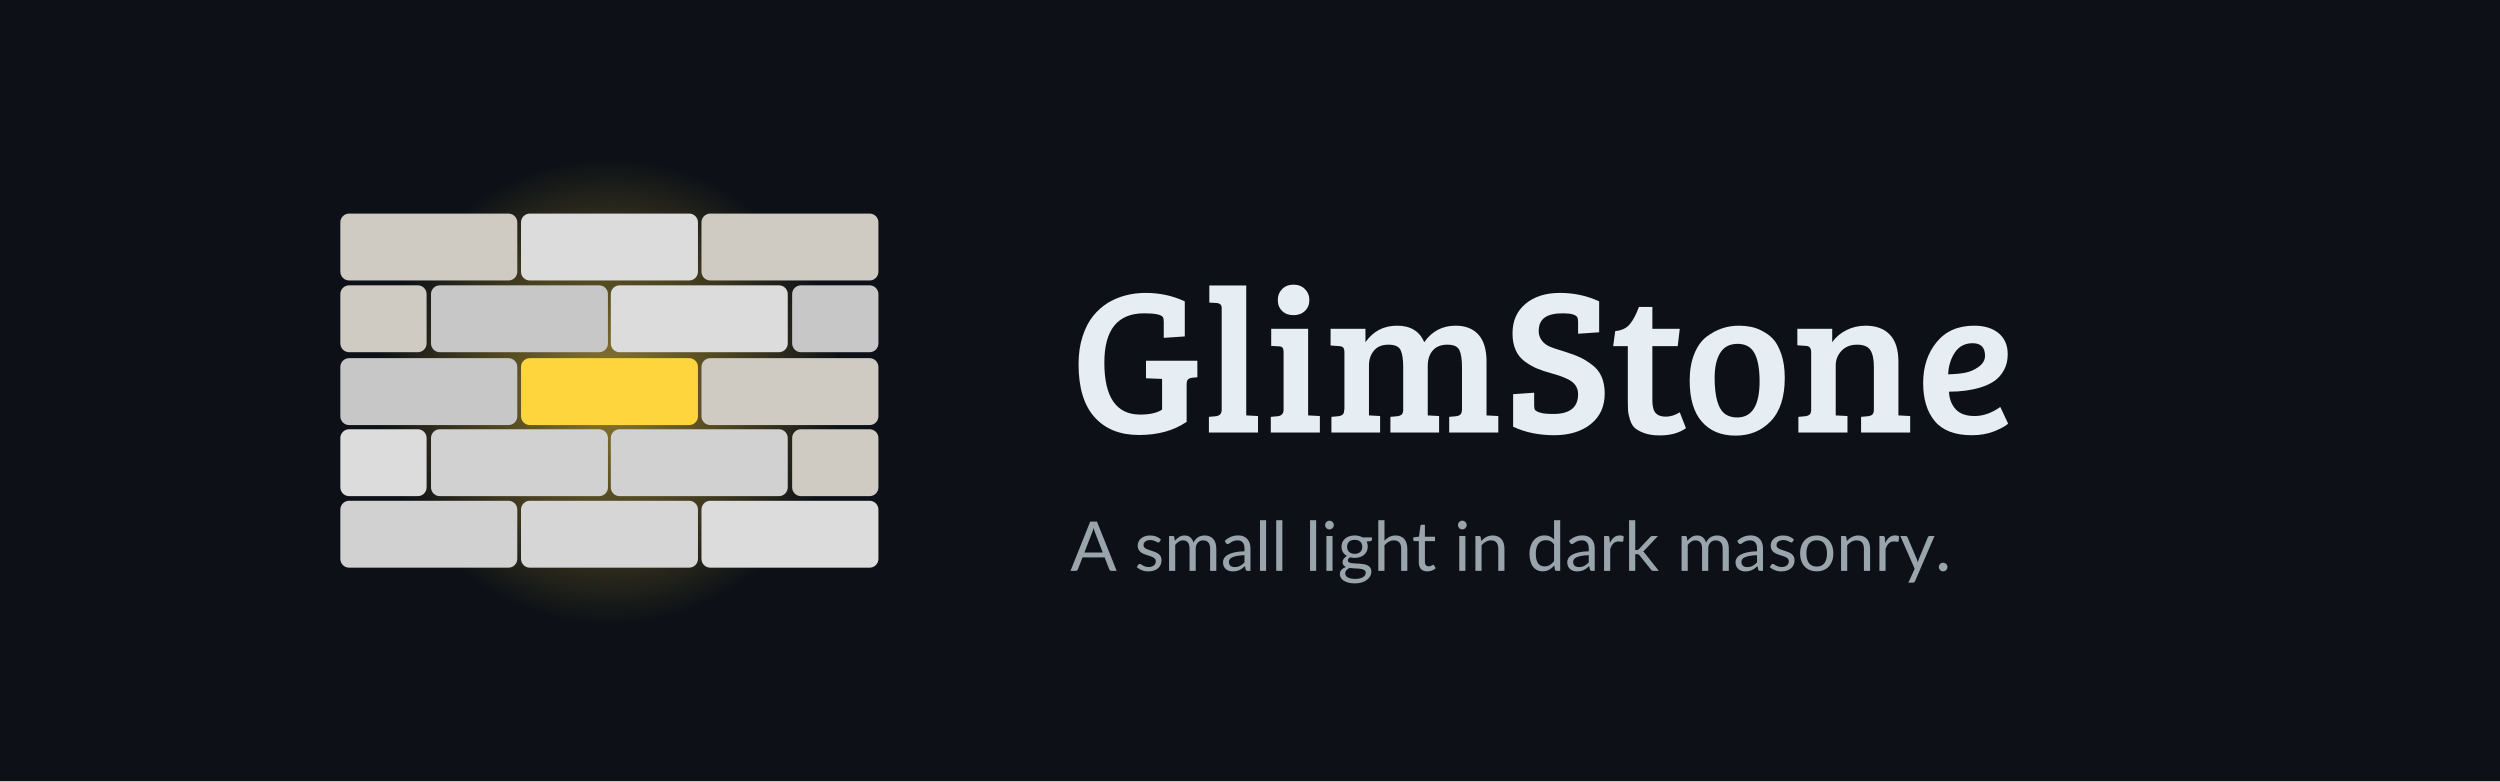
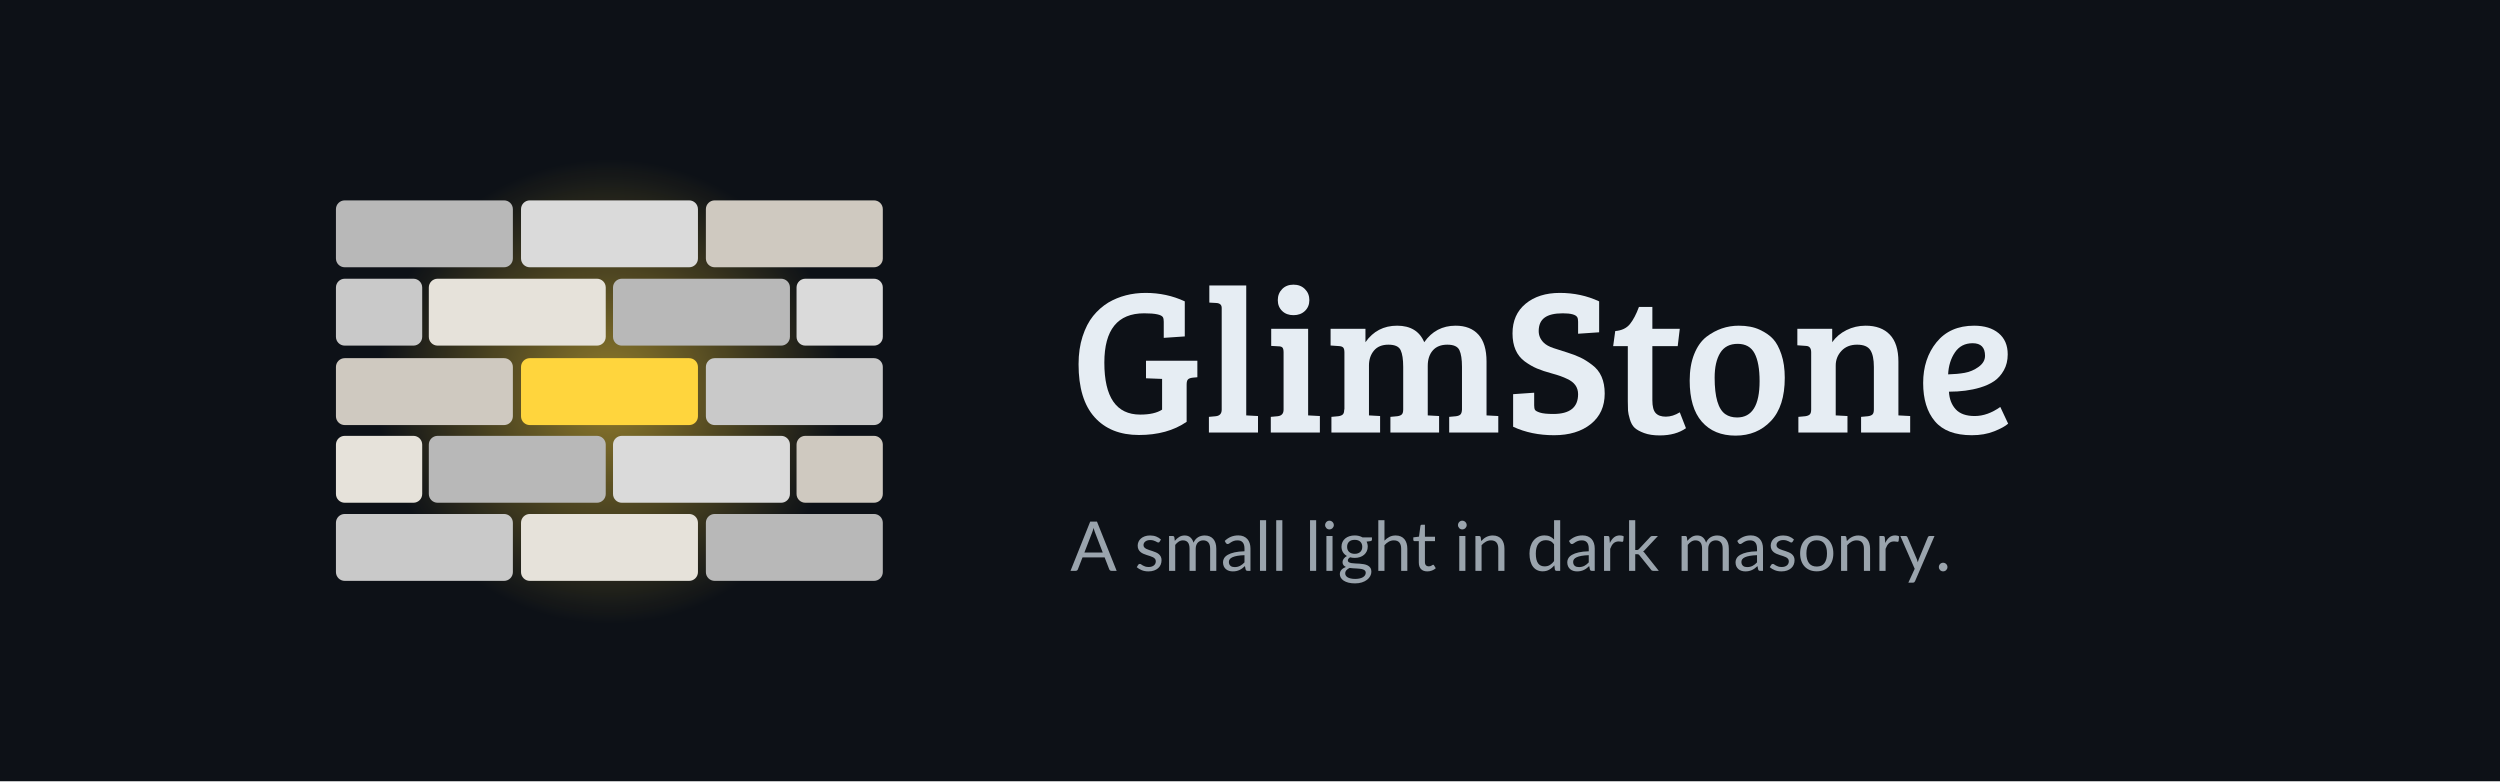
<svg xmlns="http://www.w3.org/2000/svg" width="1600" height="500" viewBox="0 0 1600 500">
  <rect width="1600" height="500" fill="#0d1117" />
  <svg x="165.0" y="25.0" width="450" height="450" viewBox="0 0 319.5 319.5">
    <defs>
      <radialGradient id="glow" cx="50%" cy="50%" r="50%">
        <stop offset="0%" stop-color="#FFD53D" stop-opacity="0.55" />
        <stop offset="100%" stop-color="#FFD53D" stop-opacity="0" />
      </radialGradient>
    </defs>
    <circle cx="159.8" cy="160.2" r="105.435" fill="url(#glow)" />
-     <rect x="78.7" y="177.3" width="80.4" height="30.4" rx="4" ry="4" fill="#d1d1d1" />
-     <rect x="201.6" y="145" width="80.4" height="30.4" rx="4" ry="4" fill="#cfcac2" />
-     <rect x="37.5" y="145" width="80.4" height="30.4" rx="4" ry="4" fill="#c7c7c7" />
-     <rect x="160.4" y="177.3" width="80.4" height="30.4" rx="4" ry="4" fill="#d1d1d1" />
-     <rect x="37.5" y="209.8" width="80.4" height="30.4" rx="4" ry="4" fill="#d1d1d1" />
-     <rect x="119.6" y="209.8" width="80.4" height="30.4" rx="4" ry="4" fill="#d6d6d6" />
-     <rect x="201.6" y="209.8" width="80.4" height="30.4" rx="4" ry="4" fill="#dcdcdc" />
-     <rect x="37.5" y="177.3" width="39.2" height="30.4" rx="4" ry="4" fill="#dcdcdc" />
-     <rect x="242.8" y="177.3" width="39.2" height="30.4" rx="4" ry="4" fill="#cfcac2" />
-     <rect x="78.7" y="111.9" width="80.4" height="30.4" rx="4" ry="4" fill="#c7c7c7" />
-     <rect x="160.4" y="111.9" width="80.4" height="30.4" rx="4" ry="4" fill="#dcdcdc" />
-     <rect x="37.5" y="79.3" width="80.4" height="30.4" rx="4" ry="4" fill="#cfcac2" />
-     <rect x="201.6" y="79.3" width="80.4" height="30.4" rx="4" ry="4" fill="#cfcac2" />
-     <rect x="119.6" y="79.3" width="80.4" height="30.4" rx="4" ry="4" fill="#dcdcdc" />
-     <rect x="37.5" y="111.9" width="39.2" height="30.4" rx="4" ry="4" fill="#cfcac2" />
-     <rect x="242.8" y="111.9" width="39.2" height="30.4" rx="4" ry="4" fill="#c7c7c7" />
+     <rect x="35.5" y="73.3" width="80.4" height="30.4" rx="4" ry="4" fill="#b8b8b8" />
+     <rect x="119.6" y="73.3" width="80.4" height="30.4" rx="4" ry="4" fill="#dadada" />
+     <rect x="203.6" y="73.3" width="80.4" height="30.4" rx="4" ry="4" fill="#cfc9c0" />
+     <rect x="35.5" y="108.9" width="39.2" height="30.4" rx="4" ry="4" fill="#c9c9c9" />
+     <rect x="77.7" y="108.9" width="80.4" height="30.4" rx="4" ry="4" fill="#e6e2da" />
+     <rect x="161.4" y="108.9" width="80.4" height="30.4" rx="4" ry="4" fill="#b8b8b8" />
+     <rect x="244.8" y="108.9" width="39.2" height="30.4" rx="4" ry="4" fill="#dadada" />
+     <rect x="35.5" y="145" width="80.4" height="30.4" rx="4" ry="4" fill="#cfc9c0" />
+     <rect x="203.6" y="145" width="80.4" height="30.4" rx="4" ry="4" fill="#c9c9c9" />
+     <rect x="35.5" y="180.3" width="39.2" height="30.4" rx="4" ry="4" fill="#e6e2da" />
+     <rect x="77.7" y="180.3" width="80.4" height="30.4" rx="4" ry="4" fill="#b8b8b8" />
+     <rect x="161.4" y="180.3" width="80.4" height="30.4" rx="4" ry="4" fill="#dadada" />
+     <rect x="244.8" y="180.3" width="39.2" height="30.4" rx="4" ry="4" fill="#cfc9c0" />
+     <rect x="35.5" y="215.8" width="80.4" height="30.4" rx="4" ry="4" fill="#c9c9c9" />
+     <rect x="119.6" y="215.8" width="80.4" height="30.4" rx="4" ry="4" fill="#e6e2da" />
+     <rect x="203.6" y="215.8" width="80.4" height="30.4" rx="4" ry="4" fill="#b8b8b8" />
    <rect x="119.6" y="145" width="80.4" height="30.4" rx="4" ry="4" fill="#FFD53D" />
  </svg>
  <g fill="#e6edf3">
    <g transform="translate(685.00,276.82)">
      <path d="M74.45-30.76L74.45-6.86Q62.17 1.58 43.96 1.58Q25.74 1.58 15.51-9.83Q5.28-21.25 5.28-43.69Q5.28-53.59 7.85-61.51Q10.43-69.43 14.59-74.58Q18.74-79.73 24.29-83.16Q34.85-89.36 48.25-89.36Q61.64-89.36 73.26-83.95L73.26-61.51L59.80-60.59L59.80-70.88Q59.80-72.86 59.27-73.79Q57.82-76.30 47.26-76.30Q21.78-76.30 21.78-44.75Q21.78-11.48 44.75-11.48Q53.86-11.48 58.74-14.65L58.74-34.32L58.61-34.32L48.44-34.72L48.44-45.94L81.31-45.94L81.31-35.38L78.28-35.11Q76.16-34.85 75.31-33.99Q74.45-33.13 74.45-30.76" />
    </g>
    <g transform="translate(769.61,276.82)">
      <path d="M4.36-94.12L27.98-94.12L27.98-10.96L35.51-10.56L35.51 0L4.09 0L4.09-10.03L8.45-10.43Q12.28-10.82 12.28-14.65L12.28-79.73Q12.28-82.63 8.98-82.90L4.36-83.16" />
    </g>
    <g transform="translate(808.95,276.82)">
      <path d="M4.62-66.40L28.25-66.40L28.25-10.96L35.77-10.56L35.77 0L4.36 0L4.36-10.03L8.71-10.43Q12.54-10.82 12.54-14.65L12.54-51.35Q12.54-53.59 11.81-54.38Q11.09-55.18 9.24-55.18L4.62-55.44L4.62-66.40M11.62-77.81Q8.84-80.52 8.84-84.74Q8.84-88.97 11.62-91.81Q14.39-94.64 18.88-94.64Q23.36-94.64 26.20-91.81Q29.04-88.97 29.04-84.74Q29.04-80.52 26.20-77.81Q23.36-75.11 18.88-75.11Q14.39-75.11 11.62-77.81" />
    </g>
    <g transform="translate(848.02,276.82)">
      <path d="M9.11-55.31L3.56-55.70L3.56-66.40L25.87-66.40L25.87-57.82Q33.26-68.38 46.13-68.38Q59-68.38 63.49-57.82Q70.88-68.38 83.56-68.38Q93.06-68.38 98.21-62.63Q103.36-56.89 103.36-45.41L103.36-10.96L110.88-10.56L110.88 0L79.46 0L79.46-10.03L83.82-10.43Q85.80-10.69 86.66-11.55Q87.52-12.41 87.65-14.65L87.65-41.98Q87.65-49.24 86-52.73Q84.35-56.23 78.28-56.23Q72.20-56.23 68.97-52.54Q65.74-48.84 65.74-42.64L65.74-10.96L73-10.56L73 0L41.84 0L41.84-10.03L46.20-10.43Q48.18-10.69 49.10-11.55Q50.03-12.41 50.03-14.78L50.03-41.98Q50.03-49.24 48.38-52.73Q46.73-56.23 40.59-56.23Q34.45-56.23 31.28-52.40Q28.12-48.58 28.12-42.90L28.12-10.96L35.24-10.56L35.24 0L4.09 0L4.09-10.03L8.45-10.43Q10.43-10.69 11.35-11.55Q12.28-12.41 12.28-14.78L12.41-14.78L12.41-51.22Q12.41-53.46 11.68-54.32Q10.96-55.18 9.11-55.31" />
    </g>
    <g transform="translate(962.33,276.82)">
      <path d="M31.81-11.88Q47.65-11.88 47.65-24.55Q47.65-31.15 40.66-34.32Q36.96-36.17 31.09-37.75Q25.21-39.34 21.32-40.99Q17.42-42.64 13.46-45.54Q5.68-51.35 5.68-63.43Q5.68-75.50 14.06-82.43Q22.44-89.36 35.97-89.36Q49.50-89.36 61.12-83.95L61.12-64.15L47.65-63.23L47.65-70.88Q47.65-72.86 47.12-73.79Q45.67-76.30 37.82-76.30Q29.96-76.30 26.20-73.52Q22.44-70.75 22.44-64.94Q22.44-60.72 25.61-57.55Q27.72-55.44 31.88-54.05Q36.04-52.67 40.72-51.22Q45.41-49.76 49.04-48.05Q52.67-46.33 56.63-43.30Q64.68-37.36 64.68-24.95Q64.68-12.54 55.77-5.41Q46.86 1.72 32.27 1.72Q17.69 1.72 6.07-3.70L6.07-24.55L19.54-25.48L19.54-17.42Q19.54-15.44 20.06-14.52Q20.59-13.60 23.30-12.74Q26-11.88 31.81-11.88" />
    </g>
    <g transform="translate(1029.92,276.82)">
      <path d="M19.01-80.39L27.59-80.39L27.59-66.40L45.14-66.40L43.82-55.31L27.59-55.31L27.59-20.59Q27.59-14.78 29.70-12.47Q31.81-10.16 36.23-10.16Q40.66-10.16 45.14-12.94L49.10-2.77Q42.50 1.85 32.34 1.85Q26.40 1.85 22.31 0.33Q18.22-1.19 16.24-3.04Q14.26-4.88 13.20-8.45Q12.14-12.01 12.01-14.06Q11.88-16.10 11.88-20.06L11.88-55.31L2.51-55.31L3.83-64.94Q10.03-65.47 13.20-69.37Q16.37-73.26 19.01-80.39" />
    </g>
    <g transform="translate(1077.04,276.82)">
      <path d="M34.72-9.64Q49.10-9.64 49.10-32.87Q49.10-44.62 45.87-50.69Q42.64-56.76 35.05-56.76Q27.46-56.76 23.89-50.95Q20.33-45.14 20.33-35.11Q20.33-16.50 27.19-11.75Q30.23-9.64 34.72-9.64M4.36-33.26Q4.36-43.03 7.26-50.23Q10.16-57.42 15.05-61.25Q24.42-68.38 35.77-68.38Q43.69-68.38 49.17-65.80Q54.65-63.23 57.75-59.86Q60.85-56.50 63.03-50.09Q65.21-43.69 65.21-34.98Q65.21-16.76 56.36-7.39Q47.52 1.98 33.73 1.98Q19.93 1.98 12.14-6.93Q4.36-15.84 4.36-33.26" />
    </g>
    <g transform="translate(1146.74,276.82)">
      <path d="M9.11-55.44L3.56-55.84L3.56-66.40L25.87-66.40L25.87-57.82Q29.30-62.70 34.98-65.54Q40.66-68.38 47.26-68.38Q57.29-68.38 62.77-62.63Q68.24-56.89 68.24-45.41L68.24-10.96L75.77-10.56L75.77 0L44.35 0L44.35-10.03L48.71-10.43Q50.69-10.69 51.61-11.55Q52.54-12.41 52.54-14.78L52.54-41.98Q52.54-49.24 50.29-52.73Q48.05-56.23 41.78-56.23Q35.51-56.23 31.81-52.27Q28.12-48.31 28.12-42.90L28.12-10.96L35.64-10.56L35.64 0L4.22 0L4.22-10.03L8.58-10.43Q10.56-10.69 11.48-11.55Q12.41-12.41 12.41-14.78L12.41-51.35Q12.41-55.31 9.11-55.44" />
    </g>
    <g transform="translate(1225.94,276.82)">
      <path d="M37.49-68.38Q47.39-68.38 53.20-63.56Q59-58.74 59-50.03Q59-44.22 56.50-39.80Q53.99-35.38 50.29-32.87Q46.60-30.36 41.32-28.78Q32.47-26.14 21.38-26.14Q21.78-19.14 25.74-14.85Q29.70-10.56 37.88-10.56Q46.07-10.56 54.25-16.37L59.27-5.68Q56.63-3.30 50.36-0.79Q44.09 1.72 36.04 1.72Q19.93 1.72 12.41-7.19Q4.88-16.10 4.88-31.68Q4.88-47.26 13.46-57.82Q22.04-68.38 37.49-68.38M31.48-38.21Q36.30-39.07 40.39-42.04Q44.48-45.01 44.48-49.10Q44.48-57.16 36.56-57.16Q29.17-57.16 25.21-51.28Q21.25-45.41 20.86-37.22Q26.66-37.36 31.48-38.21" />
    </g>
  </g>
  <g fill="#9aa4ad">
    <g transform="translate(685.00,365.34)">
      <path d="M9-11.70L20.77-11.70L15.82-24.53Q15.60-25.10 15.36-25.86Q15.11-26.62 14.89-27.48Q14.43-25.70 13.95-24.51L9-11.70M17.05-31.53L29.66 0L26.36 0Q25.78 0 25.43-0.29Q25.08-0.57 24.90-1.01L21.96-8.62L7.81-8.62L4.86-1.01Q4.73-0.62 4.36-0.31Q3.98 0 3.43 0L0.13 0L12.74-31.53" />
    </g>
    <g transform="translate(714.79,365.34)">
      <path d="" />
    </g>
    <g transform="translate(726.05,365.34)">
      <path d="M16.96-20.04L16.08-18.61Q15.82-18.13 15.27-18.13Q14.94-18.13 14.52-18.37Q14.10-18.61 13.50-18.91Q12.89-19.21 12.06-19.46Q11.22-19.71 10.08-19.71Q9.09-19.71 8.29-19.46Q7.50-19.21 6.94-18.77Q6.38-18.33 6.08-17.74Q5.79-17.16 5.79-16.48Q5.79-15.62 6.28-15.05Q6.78-14.48 7.59-14.06Q8.40-13.64 9.44-13.32Q10.47-13 11.56-12.64Q12.65-12.28 13.68-11.84Q14.72-11.40 15.53-10.74Q16.35-10.08 16.84-9.12Q17.34-8.16 17.34-6.82Q17.34-5.28 16.79-3.97Q16.24-2.66 15.16-1.70Q14.08-0.75 12.52-0.20Q10.96 0.35 8.91 0.35Q6.58 0.35 4.69-0.41Q2.79-1.17 1.47-2.35L2.40-3.85Q2.57-4.14 2.82-4.29Q3.06-4.44 3.43-4.44Q3.83-4.44 4.27-4.14Q4.71-3.83 5.33-3.45Q5.96-3.08 6.86-2.77Q7.77-2.46 9.11-2.46Q10.25-2.46 11.11-2.76Q11.97-3.06 12.54-3.56Q13.11-4.07 13.39-4.73Q13.66-5.39 13.66-6.14Q13.66-7.06 13.17-7.67Q12.67-8.27 11.86-8.70Q11.04-9.13 10-9.45Q8.95-9.77 7.86-10.12Q6.78-10.47 5.73-10.92Q4.69-11.37 3.87-12.06Q3.06-12.74 2.56-13.74Q2.07-14.74 2.07-16.17Q2.07-17.45 2.60-18.62Q3.12-19.80 4.14-20.69Q5.15-21.58 6.62-22.11Q8.10-22.64 9.99-22.64Q12.19-22.64 13.94-21.95Q15.69-21.25 16.96-20.04" />
    </g>
    <g transform="translate(745.10,365.34)">
      <path d="M7.04 0L3.10 0L3.10-22.29L5.46-22.29Q6.29-22.29 6.49-21.47L6.78-19.18Q8.01-20.70 9.55-21.67Q11.09-22.64 13.11-22.64Q15.36-22.64 16.75-21.38Q18.15-20.13 18.77-18Q19.25-19.21 20.01-20.09Q20.77-20.97 21.71-21.54Q22.66-22.11 23.73-22.37Q24.79-22.64 25.89-22.64Q27.65-22.64 29.03-22.08Q30.40-21.52 31.36-20.44Q32.32-19.36 32.82-17.79Q33.33-16.21 33.33-14.19L33.33 0L29.39 0L29.39-14.19Q29.39-16.81 28.25-18.16Q27.10-19.51 24.95-19.51Q23.98-19.51 23.11-19.17Q22.24-18.83 21.58-18.17Q20.92-17.51 20.54-16.51Q20.15-15.51 20.15-14.19L20.15 0L16.21 0L16.21-14.19Q16.21-16.87 15.14-18.19Q14.06-19.51 11.99-19.51Q10.54-19.51 9.31-18.73Q8.07-17.95 7.04-16.61" />
    </g>
    <g transform="translate(781.29,365.34)">
      <path d="M15.18-5.41L15.18-10.03Q12.47-9.94 10.57-9.60Q8.67-9.26 7.47-8.71Q6.27-8.16 5.73-7.41Q5.19-6.67 5.19-5.74Q5.19-4.86 5.48-4.22Q5.76-3.59 6.26-3.18Q6.75-2.77 7.42-2.58Q8.10-2.40 8.87-2.40Q9.90-2.40 10.76-2.61Q11.62-2.82 12.38-3.21Q13.13-3.61 13.83-4.16Q14.52-4.71 15.18-5.41M3.23-17.89L2.53-19.14Q4.38-20.92 6.51-21.80Q8.65-22.68 11.24-22.68Q13.11-22.68 14.56-22.07Q16.02-21.45 17.01-20.35Q18-19.25 18.50-17.69Q19.01-16.13 19.01-14.26L19.01 0L17.27 0Q16.70 0 16.39-0.19Q16.08-0.37 15.91-0.92L15.47-3.04Q14.59-2.22 13.75-1.59Q12.91-0.97 11.99-0.54Q11.07-0.11 10.02 0.12Q8.98 0.35 7.70 0.35Q6.40 0.35 5.26-0.01Q4.11-0.37 3.27-1.10Q2.42-1.83 1.92-2.94Q1.43-4.05 1.43-5.57Q1.43-6.89 2.16-8.11Q2.88-9.33 4.51-10.27Q6.14-11.22 8.76-11.82Q11.37-12.43 15.18-12.52L15.18-14.26Q15.18-16.85 14.06-18.18Q12.94-19.51 10.78-19.51Q9.33-19.51 8.35-19.15Q7.37-18.79 6.65-18.34Q5.94-17.89 5.42-17.52Q4.91-17.16 4.40-17.16Q4-17.16 3.72-17.37Q3.43-17.58 3.23-17.89" />
    </g>
    <g transform="translate(803.16,365.34)">
      <path d="M3.23-32.41L7.15-32.41L7.15 0L3.23 0" />
    </g>
    <g transform="translate(813.55,365.34)">
      <path d="M3.23-32.41L7.15-32.41L7.15 0L3.23 0" />
    </g>
    <g transform="translate(823.93,365.34)">
      <path d="" />
    </g>
    <g transform="translate(835.19,365.34)">
      <path d="M3.23-32.41L7.15-32.41L7.15 0L3.23 0" />
    </g>
    <g transform="translate(845.58,365.34)">
      <path d="M3.32-22.29L7.24-22.29L7.24 0L3.32 0L3.32-22.29M8.07-29.28Q8.07-28.71 7.84-28.21Q7.61-27.72 7.23-27.33Q6.84-26.95 6.32-26.73Q5.81-26.51 5.24-26.51Q4.66-26.51 4.17-26.73Q3.67-26.95 3.30-27.33Q2.93-27.72 2.71-28.21Q2.49-28.71 2.49-29.28Q2.49-29.85 2.71-30.37Q2.93-30.89 3.30-31.27Q3.67-31.66 4.17-31.88Q4.66-32.10 5.24-32.10Q5.81-32.10 6.32-31.88Q6.84-31.66 7.23-31.27Q7.61-30.89 7.84-30.37Q8.07-29.85 8.07-29.28" />
    </g>
    <g transform="translate(856.14,365.34)">
      <path d="M10.87-10.89Q12.06-10.89 12.96-11.22Q13.86-11.55 14.48-12.14Q15.09-12.74 15.40-13.56Q15.71-14.39 15.71-15.38Q15.71-17.42 14.46-18.63Q13.22-19.84 10.87-19.84Q8.49-19.84 7.25-18.63Q6.01-17.42 6.01-15.38Q6.01-14.39 6.32-13.56Q6.64-12.74 7.26-12.14Q7.88-11.55 8.78-11.22Q9.68-10.89 10.87-10.89M17.93 1.21Q17.93 0.40 17.47-0.11Q17.01-0.62 16.22-0.90Q15.44-1.19 14.41-1.31Q13.38-1.43 12.22-1.50Q11.07-1.56 9.88-1.63Q8.69-1.69 7.59-1.85Q6.36-1.28 5.58-0.41Q4.80 0.46 4.80 1.63Q4.80 2.38 5.18 3.02Q5.57 3.67 6.36 4.15Q7.15 4.62 8.35 4.89Q9.55 5.17 11.18 5.17Q12.76 5.17 14.01 4.88Q15.27 4.60 16.14 4.07Q17.01 3.54 17.47 2.82Q17.93 2.09 17.93 1.21M15.86-21.41L21.91-21.41L21.91-19.95Q21.91-19.23 20.99-19.03L18.46-18.70Q19.21-17.25 19.21-15.49Q19.21-13.86 18.58-12.53Q17.95-11.20 16.85-10.25Q15.75-9.31 14.21-8.80Q12.67-8.29 10.87-8.29Q9.31-8.29 7.92-8.67Q7.22-8.23 6.84-7.73Q6.47-7.24 6.47-6.73Q6.47-5.94 7.12-5.53Q7.77-5.13 8.82-4.95Q9.88-4.77 11.23-4.73Q12.58-4.69 14-4.59Q15.42-4.49 16.77-4.25Q18.13-4 19.18-3.45Q20.24-2.90 20.89-1.94Q21.54-0.97 21.54 0.57Q21.54 2 20.82 3.34Q20.11 4.69 18.77 5.73Q17.42 6.78 15.48 7.40Q13.53 8.03 11.09 8.03Q8.65 8.03 6.82 7.55Q4.99 7.06 3.78 6.25Q2.57 5.43 1.97 4.37Q1.36 3.30 1.36 2.13Q1.36 0.48 2.40-0.66Q3.43-1.80 5.24-2.49Q4.25-2.93 3.66-3.66Q3.08-4.40 3.08-5.65Q3.08-6.14 3.26-6.65Q3.43-7.17 3.79-7.69Q4.16-8.21 4.69-8.67Q5.21-9.13 5.92-9.48Q4.27-10.41 3.34-11.93Q2.42-13.46 2.42-15.49Q2.42-17.12 3.05-18.45Q3.67-19.78 4.80-20.71Q5.92-21.65 7.47-22.15Q9.02-22.66 10.87-22.66Q12.32-22.66 13.57-22.34Q14.83-22.02 15.86-21.41" />
    </g>
    <g transform="translate(879.02,365.34)">
      <path d="M7.04-32.41L7.04-19.32Q8.47-20.83 10.21-21.74Q11.95-22.64 14.21-22.64Q16.04-22.64 17.43-22.03Q18.83-21.43 19.77-20.32Q20.70-19.21 21.19-17.64Q21.67-16.08 21.67-14.19L21.67 0L17.73 0L17.73-14.19Q17.73-16.72 16.58-18.12Q15.42-19.51 13.07-19.51Q11.33-19.51 9.82-18.68Q8.32-17.84 7.04-16.41L7.04 0L3.10 0L3.10-32.41" />
    </g>
    <g transform="translate(903.57,365.34)">
      <path d="M9.94 0.35Q7.30 0.35 5.88-1.12Q4.47-2.60 4.47-5.37L4.47-19.01L1.78-19.01Q1.43-19.01 1.19-19.22Q0.95-19.43 0.95-19.87L0.95-21.43L4.60-21.89L5.50-28.78Q5.57-29.11 5.80-29.31Q6.03-29.52 6.40-29.52L8.38-29.52L8.38-21.85L14.83-21.85L14.83-19.01L8.38-19.01L8.38-5.63Q8.38-4.22 9.06-3.54Q9.75-2.86 10.82-2.86Q11.44-2.86 11.89-3.02Q12.34-3.19 12.67-3.39Q13-3.59 13.23-3.75Q13.46-3.92 13.64-3.92Q13.95-3.92 14.19-3.54L15.33-1.67Q14.32-0.73 12.89-0.19Q11.46 0.35 9.94 0.35" />
    </g>
    <g transform="translate(919.34,365.34)">
      <path d="" />
    </g>
    <g transform="translate(930.61,365.34)">
      <path d="M3.32-22.29L7.24-22.29L7.24 0L3.32 0L3.32-22.29M8.07-29.28Q8.07-28.71 7.84-28.21Q7.61-27.72 7.23-27.33Q6.84-26.95 6.32-26.73Q5.81-26.51 5.24-26.51Q4.66-26.51 4.17-26.73Q3.67-26.95 3.30-27.33Q2.93-27.72 2.71-28.21Q2.49-28.71 2.49-29.28Q2.49-29.85 2.71-30.37Q2.93-30.89 3.30-31.27Q3.67-31.66 4.17-31.88Q4.66-32.10 5.24-32.10Q5.81-32.10 6.32-31.88Q6.84-31.66 7.23-31.27Q7.61-30.89 7.84-30.37Q8.07-29.85 8.07-29.28" />
    </g>
    <g transform="translate(941.17,365.34)">
      <path d="M6.49-21.47L6.80-19.05Q7.52-19.87 8.34-20.53Q9.15-21.19 10.06-21.66Q10.98-22.13 12-22.38Q13.02-22.64 14.21-22.64Q16.04-22.64 17.43-22.03Q18.83-21.43 19.77-20.32Q20.70-19.21 21.19-17.64Q21.67-16.08 21.67-14.19L21.67 0L17.73 0L17.73-14.19Q17.73-16.72 16.58-18.12Q15.42-19.51 13.07-19.51Q11.33-19.51 9.82-18.68Q8.32-17.84 7.04-16.41L7.04 0L3.10 0L3.10-22.29L5.46-22.29Q6.29-22.29 6.49-21.47" />
    </g>
    <g transform="translate(965.72,365.34)">
      <path d="" />
    </g>
    <g transform="translate(976.98,365.34)">
      <path d="M17.62-6.23L17.62-16.98Q16.52-18.46 15.25-19.04Q13.97-19.62 12.39-19.62Q9.28-19.62 7.61-17.40Q5.94-15.18 5.94-11.07Q5.94-8.89 6.31-7.34Q6.69-5.79 7.41-4.79Q8.14-3.78 9.20-3.32Q10.25-2.86 11.59-2.86Q13.53-2.86 14.97-3.74Q16.41-4.62 17.62-6.23M17.62-32.41L21.54-32.41L21.54 0L19.21 0Q18.37 0 18.15-0.81L17.80-3.52Q16.37-1.80 14.54-0.75Q12.72 0.31 10.32 0.31Q8.40 0.31 6.84-0.43Q5.28-1.17 4.18-2.60Q3.08-4.03 2.49-6.16Q1.89-8.29 1.89-11.07Q1.89-13.53 2.55-15.65Q3.21-17.78 4.44-19.34Q5.68-20.90 7.47-21.79Q9.26-22.68 11.51-22.68Q13.55-22.68 15.01-21.99Q16.48-21.30 17.62-20.06" />
    </g>
    <g transform="translate(1001.62,365.34)">
      <path d="M15.18-5.41L15.18-10.03Q12.47-9.94 10.57-9.60Q8.67-9.26 7.47-8.71Q6.27-8.16 5.73-7.41Q5.19-6.67 5.19-5.74Q5.19-4.86 5.48-4.22Q5.76-3.59 6.26-3.18Q6.75-2.77 7.42-2.58Q8.10-2.40 8.87-2.40Q9.90-2.40 10.76-2.61Q11.62-2.82 12.38-3.21Q13.13-3.61 13.83-4.16Q14.52-4.71 15.18-5.41M3.23-17.89L2.53-19.14Q4.38-20.92 6.51-21.80Q8.65-22.68 11.24-22.68Q13.11-22.68 14.56-22.07Q16.02-21.45 17.01-20.35Q18-19.25 18.50-17.69Q19.01-16.13 19.01-14.26L19.01 0L17.27 0Q16.70 0 16.39-0.19Q16.08-0.37 15.91-0.92L15.47-3.04Q14.59-2.22 13.75-1.59Q12.91-0.97 11.99-0.54Q11.07-0.11 10.02 0.12Q8.98 0.35 7.70 0.35Q6.40 0.35 5.26-0.01Q4.11-0.37 3.27-1.10Q2.42-1.83 1.92-2.94Q1.43-4.05 1.43-5.57Q1.43-6.89 2.16-8.11Q2.88-9.33 4.51-10.27Q6.14-11.22 8.76-11.82Q11.37-12.43 15.18-12.52L15.18-14.26Q15.18-16.85 14.06-18.18Q12.94-19.51 10.78-19.51Q9.33-19.51 8.35-19.15Q7.37-18.79 6.65-18.34Q5.94-17.89 5.42-17.52Q4.91-17.16 4.40-17.16Q4-17.16 3.72-17.37Q3.43-17.58 3.23-17.89" />
    </g>
    <g transform="translate(1023.49,365.34)">
      <path d="M6.56-21.21L6.82-17.82Q7.88-20.11 9.42-21.39Q10.96-22.68 13.18-22.68Q13.88-22.68 14.53-22.53Q15.18-22.37 15.69-22.04L15.40-19.12Q15.27-18.57 14.74-18.57Q14.43-18.57 13.84-18.70Q13.24-18.83 12.50-18.83Q11.44-18.83 10.62-18.52Q9.79-18.22 9.14-17.61Q8.49-17.01 7.97-16.11Q7.46-15.22 7.04-14.08L7.04 0L3.10 0L3.10-22.29L5.35-22.29Q5.98-22.29 6.23-22.04Q6.47-21.80 6.56-21.21" />
    </g>
    <g transform="translate(1039.51,365.34)">
      <path d="M3.10-32.41L7.04-32.41L7.04-13.33L8.05-13.33Q8.49-13.33 8.79-13.45Q9.09-13.57 9.42-13.95L16.46-21.49Q16.76-21.87 17.11-22.08Q17.45-22.29 18.02-22.29L21.56-22.29L13.35-13.55Q12.76-12.80 12.08-12.39Q12.47-12.12 12.79-11.78Q13.11-11.44 13.40-11L22.11 0L18.61 0Q18.11 0 17.74-0.16Q17.38-0.33 17.12-0.77L9.79-9.90Q9.46-10.36 9.14-10.50Q8.82-10.65 8.16-10.65L7.04-10.65L7.04 0L3.10 0" />
    </g>
    <g transform="translate(1061.86,365.34)">
      <path d="" />
    </g>
    <g transform="translate(1073.12,365.34)">
      <path d="M7.04 0L3.10 0L3.10-22.29L5.46-22.29Q6.29-22.29 6.49-21.47L6.78-19.18Q8.01-20.70 9.55-21.67Q11.09-22.64 13.11-22.64Q15.36-22.64 16.75-21.38Q18.15-20.13 18.77-18Q19.25-19.21 20.01-20.09Q20.77-20.97 21.71-21.54Q22.66-22.11 23.73-22.37Q24.79-22.64 25.89-22.64Q27.65-22.64 29.03-22.08Q30.40-21.52 31.36-20.44Q32.32-19.36 32.82-17.79Q33.33-16.21 33.33-14.19L33.33 0L29.39 0L29.39-14.19Q29.39-16.81 28.25-18.16Q27.10-19.51 24.95-19.51Q23.98-19.51 23.11-19.17Q22.24-18.83 21.58-18.17Q20.92-17.51 20.54-16.51Q20.15-15.51 20.15-14.19L20.15 0L16.21 0L16.21-14.19Q16.21-16.87 15.14-18.19Q14.06-19.51 11.99-19.51Q10.54-19.51 9.31-18.73Q8.07-17.95 7.04-16.61" />
    </g>
    <g transform="translate(1109.31,365.34)">
      <path d="M15.18-5.41L15.18-10.03Q12.47-9.94 10.57-9.60Q8.67-9.26 7.47-8.71Q6.27-8.16 5.73-7.41Q5.19-6.67 5.19-5.74Q5.19-4.86 5.48-4.22Q5.76-3.59 6.26-3.18Q6.75-2.77 7.42-2.58Q8.10-2.40 8.87-2.40Q9.90-2.40 10.76-2.61Q11.62-2.82 12.38-3.21Q13.13-3.61 13.83-4.16Q14.52-4.71 15.18-5.41M3.23-17.89L2.53-19.14Q4.38-20.92 6.51-21.80Q8.65-22.68 11.24-22.68Q13.11-22.68 14.56-22.07Q16.02-21.45 17.01-20.35Q18-19.25 18.50-17.69Q19.01-16.13 19.01-14.26L19.01 0L17.27 0Q16.70 0 16.39-0.19Q16.08-0.37 15.91-0.92L15.47-3.04Q14.59-2.22 13.75-1.59Q12.91-0.97 11.99-0.54Q11.07-0.11 10.02 0.12Q8.98 0.35 7.70 0.35Q6.40 0.35 5.26-0.01Q4.11-0.37 3.27-1.10Q2.42-1.83 1.92-2.94Q1.43-4.05 1.43-5.57Q1.43-6.89 2.16-8.11Q2.88-9.33 4.51-10.27Q6.14-11.22 8.76-11.82Q11.37-12.43 15.18-12.52L15.18-14.26Q15.18-16.85 14.06-18.18Q12.94-19.51 10.78-19.51Q9.33-19.51 8.35-19.15Q7.37-18.79 6.65-18.34Q5.94-17.89 5.42-17.52Q4.91-17.16 4.40-17.16Q4-17.16 3.72-17.37Q3.43-17.58 3.23-17.89" />
    </g>
    <g transform="translate(1131.18,365.34)">
      <path d="M16.96-20.04L16.08-18.61Q15.82-18.13 15.27-18.13Q14.94-18.13 14.52-18.37Q14.10-18.61 13.50-18.91Q12.89-19.21 12.06-19.46Q11.22-19.71 10.08-19.71Q9.09-19.71 8.29-19.46Q7.50-19.21 6.94-18.77Q6.38-18.33 6.08-17.74Q5.79-17.16 5.79-16.48Q5.79-15.62 6.28-15.05Q6.78-14.48 7.59-14.06Q8.40-13.64 9.44-13.32Q10.47-13 11.56-12.64Q12.65-12.28 13.68-11.84Q14.72-11.40 15.53-10.74Q16.35-10.08 16.84-9.12Q17.34-8.16 17.34-6.82Q17.34-5.28 16.79-3.97Q16.24-2.66 15.16-1.70Q14.08-0.75 12.52-0.20Q10.96 0.35 8.91 0.35Q6.58 0.35 4.69-0.41Q2.79-1.17 1.47-2.35L2.40-3.85Q2.57-4.14 2.82-4.29Q3.06-4.44 3.43-4.44Q3.83-4.44 4.27-4.14Q4.71-3.83 5.33-3.45Q5.96-3.08 6.86-2.77Q7.77-2.46 9.11-2.46Q10.25-2.46 11.11-2.76Q11.97-3.06 12.54-3.56Q13.11-4.07 13.39-4.73Q13.66-5.39 13.66-6.14Q13.66-7.06 13.17-7.67Q12.67-8.27 11.86-8.70Q11.04-9.13 10-9.45Q8.95-9.77 7.86-10.12Q6.78-10.47 5.73-10.92Q4.69-11.37 3.87-12.06Q3.06-12.74 2.56-13.74Q2.07-14.74 2.07-16.17Q2.07-17.45 2.60-18.62Q3.12-19.80 4.14-20.69Q5.15-21.58 6.62-22.11Q8.10-22.64 9.99-22.64Q12.19-22.64 13.94-21.95Q15.69-21.25 16.96-20.04" />
    </g>
    <g transform="translate(1150.23,365.34)">
      <path d="M12.50-22.64Q14.94-22.64 16.90-21.82Q18.85-21.01 20.24-19.51Q21.63-18.02 22.36-15.89Q23.10-13.77 23.10-11.15Q23.10-8.51 22.36-6.40Q21.63-4.29 20.24-2.79Q18.85-1.30 16.90-0.49Q14.94 0.31 12.50 0.31Q10.03 0.31 8.06-0.49Q6.09-1.30 4.71-2.79Q3.32-4.29 2.59-6.40Q1.85-8.51 1.85-11.15Q1.85-13.77 2.59-15.89Q3.32-18.02 4.71-19.51Q6.09-21.01 8.06-21.82Q10.03-22.64 12.50-22.64M12.50-2.75Q15.80-2.75 17.42-4.96Q19.05-7.17 19.05-11.13Q19.05-15.11 17.42-17.34Q15.80-19.56 12.50-19.56Q10.82-19.56 9.58-18.99Q8.34-18.41 7.51-17.34Q6.69-16.26 6.28-14.68Q5.87-13.11 5.87-11.13Q5.87-7.17 7.51-4.96Q9.15-2.75 12.50-2.75" />
    </g>
    <g transform="translate(1175.18,365.34)">
      <path d="M6.49-21.47L6.80-19.05Q7.52-19.87 8.34-20.53Q9.15-21.19 10.06-21.66Q10.98-22.13 12-22.38Q13.02-22.64 14.21-22.64Q16.04-22.64 17.43-22.03Q18.83-21.43 19.77-20.32Q20.70-19.21 21.19-17.64Q21.67-16.08 21.67-14.19L21.67 0L17.73 0L17.73-14.19Q17.73-16.72 16.58-18.12Q15.42-19.51 13.07-19.51Q11.33-19.51 9.82-18.68Q8.32-17.84 7.04-16.41L7.04 0L3.10 0L3.10-22.29L5.46-22.29Q6.29-22.29 6.49-21.47" />
    </g>
    <g transform="translate(1199.73,365.34)">
      <path d="M6.56-21.21L6.82-17.82Q7.88-20.11 9.42-21.39Q10.96-22.68 13.18-22.68Q13.88-22.68 14.53-22.53Q15.18-22.37 15.69-22.04L15.40-19.12Q15.27-18.57 14.74-18.57Q14.43-18.57 13.84-18.70Q13.24-18.83 12.50-18.83Q11.44-18.83 10.62-18.52Q9.79-18.22 9.14-17.61Q8.49-17.01 7.97-16.11Q7.46-15.22 7.04-14.08L7.04 0L3.10 0L3.10-22.29L5.35-22.29Q5.98-22.29 6.23-22.04Q6.47-21.80 6.56-21.21" />
    </g>
    <g transform="translate(1215.75,365.34)">
      <path d="M19.23-22.29L22.33-22.29L9.90 6.58Q9.70 7.02 9.40 7.28Q9.11 7.55 8.49 7.55L5.59 7.55L9.66-1.30L0.46-22.29L3.85-22.29Q4.36-22.29 4.65-22.03Q4.95-21.78 5.06-21.47L11.02-7.44Q11.37-6.51 11.62-5.50Q11.92-6.53 12.28-7.46L18.06-21.47Q18.19-21.82 18.51-22.05Q18.83-22.29 19.23-22.29" />
    </g>
    <g transform="translate(1238.43,365.34)">
      <path d="M2.44-2.42Q2.44-2.99 2.65-3.50Q2.86-4 3.22-4.38Q3.59-4.75 4.09-4.97Q4.60-5.19 5.17-5.19Q5.74-5.19 6.25-4.97Q6.75-4.75 7.13-4.38Q7.50-4 7.72-3.50Q7.94-2.99 7.94-2.42Q7.94-1.83 7.72-1.33Q7.50-0.84 7.13-0.46Q6.75-0.09 6.25 0.12Q5.74 0.33 5.17 0.33Q4.60 0.33 4.09 0.12Q3.59-0.09 3.22-0.46Q2.86-0.84 2.65-1.33Q2.44-1.83 2.44-2.42" />
    </g>
  </g>
</svg>
